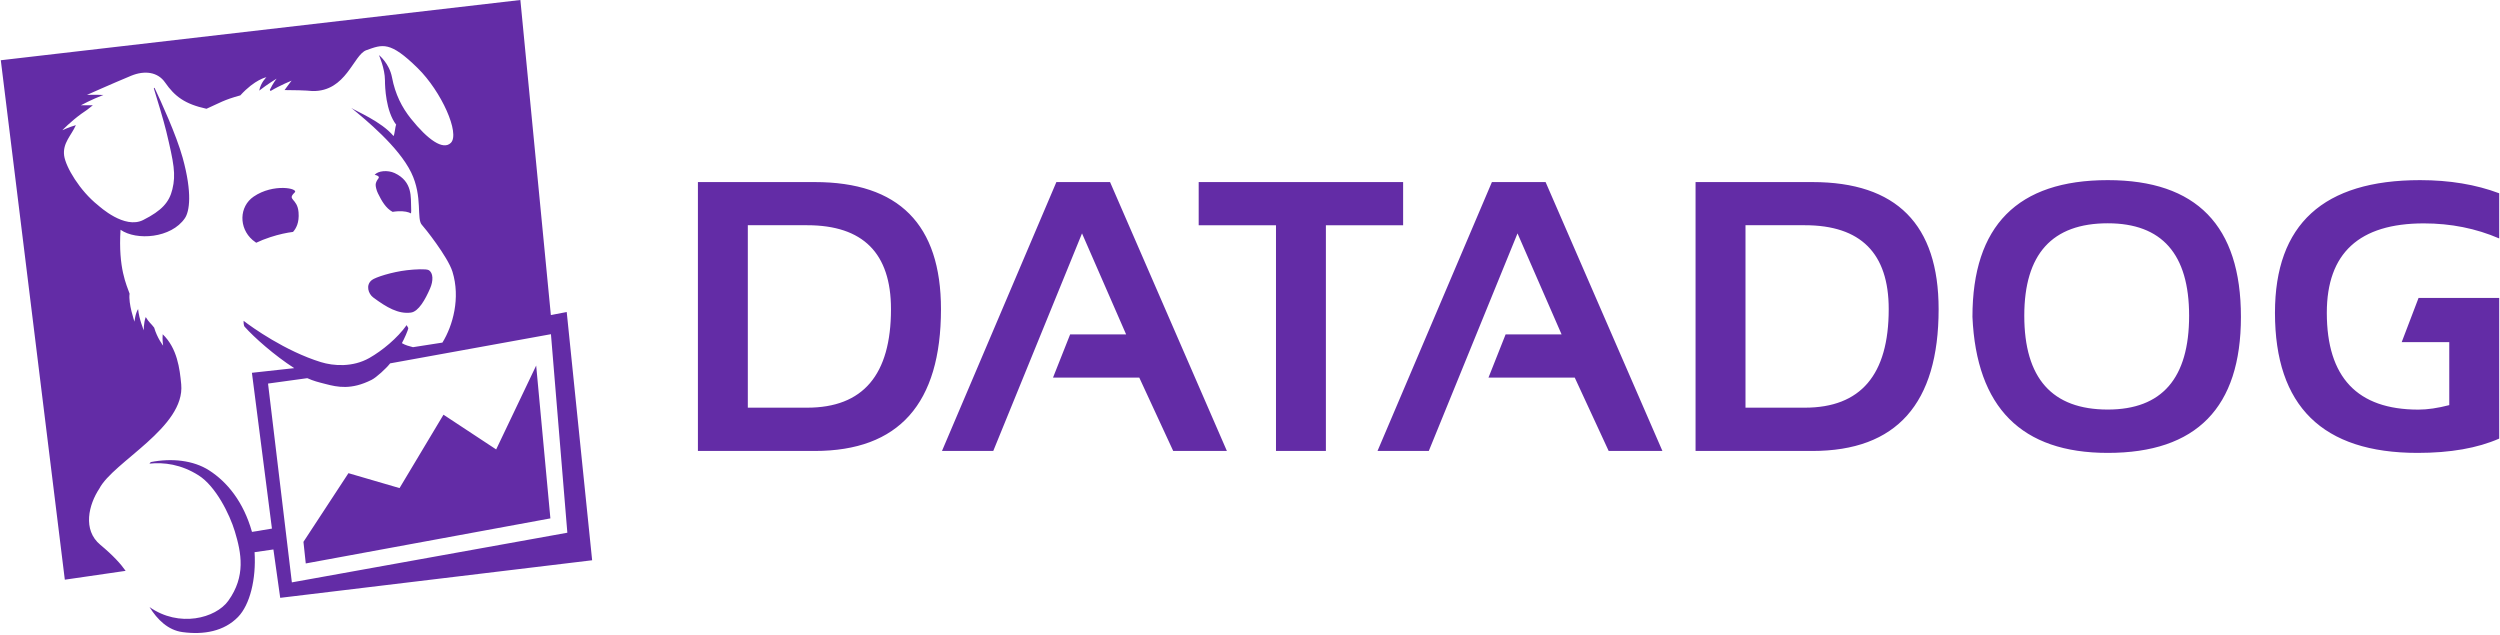
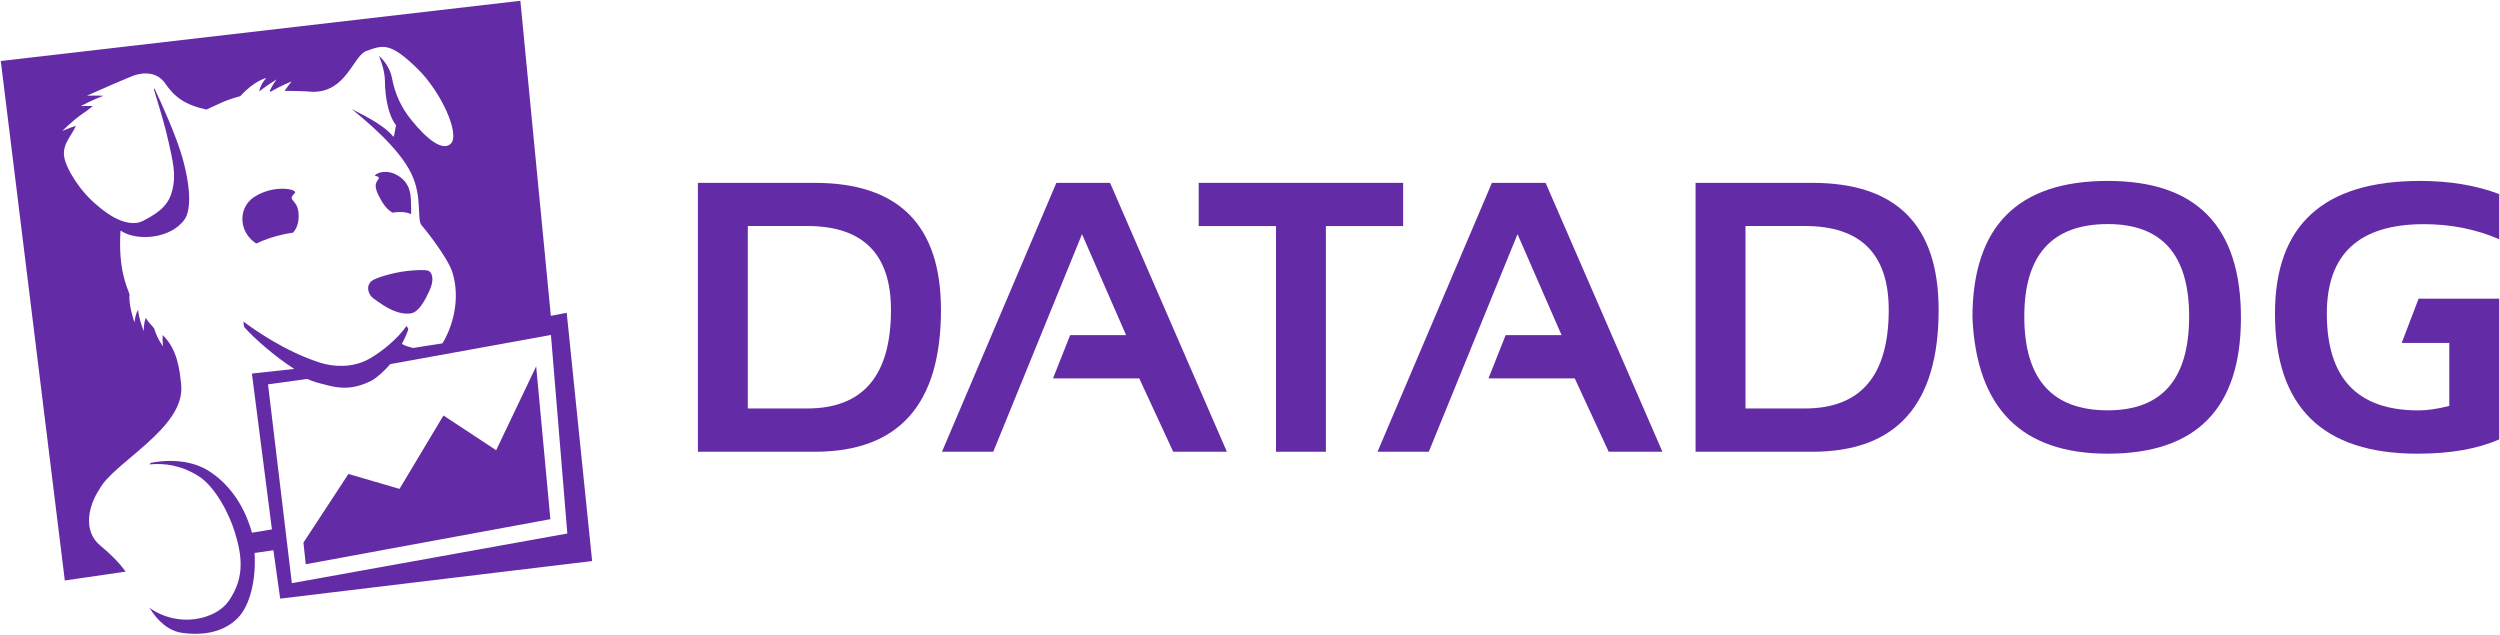
- <svg xmlns="http://www.w3.org/2000/svg" height="635" viewBox=".25 .25 800 203.33" width="2500">
-   <path d="m260.87 144.65h-37.4v-86.1h37.4c26.94 0 40.43 13.57 40.43 40.7-.01 30.26-13.49 45.4-40.43 45.4zm-21.42-13.86h19c17.9 0 26.84-10.51 26.84-31.55 0-17.91-8.95-26.87-26.84-26.87h-19zm78.59 13.86h-16.42l36.63-86.1h17.19l37.41 86.1h-17.19l-10.86-23.48h-27.63l5.49-13.85h17.92l-14.12-32.34zm65.78-86.1h65.46v13.84h-24.73v72.26h-15.98v-72.26h-24.75zm73.68 86.1h-16.42l36.63-86.1h17.19l37.41 86.1h-17.21l-10.86-23.48h-27.63l5.49-13.85h17.92l-14.11-32.34zm122.82 0h-37.4v-86.1h37.4c26.96 0 40.43 13.57 40.43 40.7 0 30.26-13.47 45.4-40.43 45.4zm-21.41-13.86h19c17.89 0 26.86-10.51 26.86-31.55 0-17.91-8.96-26.87-26.86-26.87h-19zm72.67-29.07c0-29.2 14.45-43.79 43.33-43.79 28.44 0 42.64 14.59 42.64 43.79 0 29.03-14.21 43.55-42.64 43.55-27.6 0-42.04-14.52-43.33-43.55zm43.33 29.67c17.36 0 26.05-10.01 26.05-30.05 0-19.72-8.69-29.59-26.05-29.59-17.82 0-26.73 9.87-26.73 29.59 0 20.04 8.91 30.05 26.73 30.05zm109.35-21.58v20.16c-3.69.96-6.99 1.44-9.9 1.44-19.55 0-29.31-10.34-29.31-31.01 0-19.09 10.36-28.62 31.07-28.62 8.65 0 16.69 1.61 24.13 4.82v-14.46c-7.44-2.8-15.89-4.21-25.34-4.21-30.97 0-46.46 14.15-46.46 42.47 0 29.9 15.22 44.87 45.67 44.87 10.47 0 19.17-1.52 26.13-4.58v-45.05h-25.82l-5.4 14.16zm-625.39 34.35-16.87-11.12-14.07 23.5-16.36-4.78-14.41 21.99.74 6.92 78.33-14.43-4.55-48.94zm-73.05-21.09 12.57-1.73c2.03.91 3.45 1.26 5.89 1.88 3.8.99 8.19 1.94 14.7-1.34 1.51-.75 4.67-3.64 5.94-5.28l51.49-9.34 5.25 63.57-88.21 15.9zm95.64-22.91-5.08.97-9.76-100.88-166.37 19.29 20.5 166.33 19.47-2.83c-1.55-2.22-3.98-4.91-8.11-8.35-5.74-4.76-3.71-12.86-.32-17.97 4.47-8.63 27.54-19.61 26.23-33.41-.47-5.02-1.27-11.55-5.93-16.03-.17 1.86.14 3.65.14 3.65s-1.91-2.44-2.87-5.77c-.95-1.28-1.69-1.68-2.7-3.39-.72 1.97-.62 4.26-.62 4.26s-1.56-3.7-1.82-6.82c-.93 1.4-1.16 4.05-1.16 4.05s-2.03-5.83-1.57-8.97c-.93-2.73-3.68-8.15-2.9-20.47 5.08 3.56 16.26 2.71 20.61-3.71 1.45-2.13 2.44-7.93-.72-19.36-2.03-7.33-7.05-18.25-9.01-22.4l-.23.17c1.03 3.34 3.16 10.33 3.98 13.73 2.47 10.29 3.13 13.87 1.97 18.61-.99 4.12-3.35 6.82-9.35 9.84-6 3.03-13.96-4.34-14.47-4.74-5.83-4.64-10.34-12.22-10.84-15.9-.52-4.03 2.32-6.45 3.76-9.74-2.05.59-4.34 1.63-4.34 1.63s2.73-2.83 6.1-5.27c1.4-.92 2.21-1.51 3.68-2.73-2.13-.03-3.86.02-3.86.02s3.55-1.92 7.23-3.31c-2.69-.12-5.27-.02-5.27-.02s7.92-3.54 14.17-6.14c4.3-1.76 8.5-1.24 10.86 2.17 3.1 4.47 6.35 6.9 13.25 8.41 4.24-1.88 5.52-2.84 10.84-4.29 4.68-5.15 8.36-5.82 8.36-5.82s-1.82 1.67-2.31 4.3c2.66-2.09 5.57-3.84 5.57-3.84s-1.13 1.39-2.18 3.6l.24.36c3.1-1.86 6.74-3.32 6.74-3.32s-1.04 1.32-2.26 3.02c2.34-.02 7.08.1 8.91.31 10.86.24 13.11-11.6 17.28-13.08 5.22-1.86 7.55-2.99 16.44 5.74 7.63 7.5 13.59 20.91 10.63 23.92-2.48 2.49-7.38-.97-12.8-7.74-2.87-3.58-5.03-7.81-6.05-13.19-.86-4.54-4.19-7.17-4.19-7.17s1.93 4.31 1.93 8.11c0 2.08.26 9.84 3.59 14.19-.33.64-.48 3.15-.85 3.63-3.87-4.68-12.19-8.03-13.54-9.02 4.59 3.76 15.14 12.4 19.19 20.68 3.83 7.83 1.57 15.01 3.51 16.87.55.53 8.24 10.11 9.72 14.93 2.58 8.39.15 17.21-3.22 22.68l-9.43 1.47c-1.38-.38-2.31-.58-3.55-1.29.68-1.21 2.04-4.22 2.05-4.84l-.53-.93c-2.94 4.16-7.85 8.2-11.94 10.52-5.35 3.03-11.51 2.56-15.52 1.32-11.39-3.51-22.16-11.21-24.75-13.23 0 0-.08 1.61.41 1.98 2.87 3.24 9.45 9.1 15.81 13.18l-13.55 1.49 6.41 49.89c-2.84.41-3.28.61-6.39 1.05-2.74-9.68-7.98-16.01-13.71-19.69-5.05-3.25-12.02-3.98-18.7-2.66l-.43.5c4.64-.48 10.12.19 15.74 3.75 5.52 3.49 9.97 12.51 11.61 17.94 2.1 6.94 3.55 14.36-2.1 22.23-4.02 5.59-15.74 8.68-25.22 2 2.53 4.07 5.95 7.4 10.55 8.02 6.84.93 13.33-.26 17.79-4.84 3.81-3.92 5.84-12.12 5.3-20.75l6.03-.87 2.18 15.49 99.88-12.03zm-60.77-42.08c-.28.64-.72 1.05-.06 3.12l.04.12.1.27.27.62c1.19 2.42 2.49 4.71 4.66 5.88.56-.09 1.15-.16 1.75-.19 2.04-.09 3.33.23 4.15.68.07-.41.09-1 .04-1.88-.16-3.07.61-8.29-5.29-11.04-2.23-1.03-5.35-.72-6.39.58.19.02.36.06.49.11 1.59.54.53 1.08.24 1.73m16.54 28.65c-.77-.43-4.39-.26-6.93.04-4.84.57-10.07 2.25-11.22 3.14-2.08 1.61-1.14 4.42.4 5.57 4.32 3.22 8.1 5.39 12.09 4.86 2.45-.32 4.61-4.2 6.14-7.73 1.06-2.42 1.06-5.03-.48-5.88m-42.87-24.85c1.37-1.3-6.8-3-13.14 1.32-4.67 3.19-4.82 10.03-.35 13.9.45.38.82.66 1.16.88 1.31-.62 2.8-1.24 4.51-1.79 2.9-.94 5.3-1.43 7.28-1.68.95-1.06 2.05-2.92 1.77-6.29-.37-4.59-3.84-3.86-1.23-6.34" fill="#632ca6" />
+ <svg xmlns="http://www.w3.org/2000/svg" version="1.1" id="Layer_1" x="0px" y="0px" viewBox="0 0 800.5 203.19" style="enable-background:new 0 0 800.5 203.19;" xml:space="preserve">
+   <style type="text/css">
+ 	.st0{fill-rule:evenodd;clip-rule:evenodd;fill:#632CA6;}
+ </style>
+   <g>
+     <g>
+       <path class="st0" d="M260.87,144.65h-37.4v-86.1h37.4c26.94,0,40.43,13.57,40.43,40.7C301.29,129.51,287.81,144.65,260.87,144.65z     M239.45,130.79h19c17.9,0,26.84-10.51,26.84-31.55c0-17.91-8.95-26.87-26.84-26.87h-19L239.45,130.79L239.45,130.79z" />
+       <polygon class="st0" points="318.04,144.65 301.62,144.65 338.25,58.55 355.44,58.55 392.85,144.65 375.66,144.65 364.8,121.17     337.17,121.17 342.66,107.32 360.58,107.32 346.46,74.98   " />
+       <polygon class="st0" points="383.82,58.55 449.28,58.55 449.28,72.39 424.55,72.39 424.55,144.65 408.57,144.65 408.57,72.39     383.82,72.39   " />
+       <polygon class="st0" points="457.5,144.65 441.08,144.65 477.71,58.55 494.9,58.55 532.31,144.65 515.1,144.65 504.24,121.17     476.61,121.17 482.1,107.32 500.02,107.32 485.91,74.98   " />
+       <path class="st0" d="M580.32,144.65h-37.4v-86.1h37.4c26.96,0,40.43,13.57,40.43,40.7C620.75,129.51,607.28,144.65,580.32,144.65z     M558.91,130.79h19c17.89,0,26.86-10.51,26.86-31.55c0-17.91-8.96-26.87-26.86-26.87h-19V130.79z" />
+       <path class="st0" d="M631.58,101.72c0-29.2,14.45-43.79,43.33-43.79c28.44,0,42.64,14.59,42.64,43.79    c0,29.03-14.21,43.55-42.64,43.55C647.31,145.27,632.87,130.75,631.58,101.72z M674.91,131.39c17.36,0,26.05-10.01,26.05-30.05    c0-19.72-8.69-29.59-26.05-29.59c-17.82,0-26.73,9.87-26.73,29.59C648.18,121.38,657.09,131.39,674.91,131.39z" />
+       <path class="st0" d="M784.26,109.81v20.16c-3.69,0.96-6.99,1.44-9.9,1.44c-19.55,0-29.31-10.34-29.31-31.01    c0-19.09,10.36-28.62,31.07-28.62c8.65,0,16.69,1.61,24.13,4.82V62.14c-7.44-2.8-15.89-4.21-25.34-4.21    c-30.97,0-46.46,14.15-46.46,42.47c0,29.9,15.22,44.87,45.67,44.87c10.47,0,19.17-1.52,26.13-4.58V95.64h-25.82l-5.4,14.16    L784.26,109.81L784.26,109.81z" />
+     </g>
+     <g>
+       <g>
+         <path class="st0" d="M158.87,144.16L142,133.04l-14.07,23.5l-16.36-4.78l-14.41,21.99l0.74,6.92l78.33-14.43l-4.55-48.94     L158.87,144.16z M85.82,123.07l12.57-1.73c2.03,0.91,3.45,1.26,5.89,1.88c3.8,0.99,8.19,1.94,14.7-1.34     c1.51-0.75,4.67-3.64,5.94-5.28l51.49-9.34l5.25,63.57l-88.21,15.9L85.82,123.07z M181.46,100.16l-5.08,0.97L166.62,0.25     L0.25,19.54l20.5,166.33l19.47-2.83c-1.55-2.22-3.98-4.91-8.11-8.35c-5.74-4.76-3.71-12.86-0.32-17.97     c4.47-8.63,27.54-19.61,26.23-33.41c-0.47-5.02-1.27-11.55-5.93-16.03c-0.17,1.86,0.14,3.65,0.14,3.65s-1.91-2.44-2.87-5.77     c-0.95-1.28-1.69-1.68-2.7-3.39c-0.72,1.97-0.62,4.26-0.62,4.26s-1.56-3.7-1.82-6.82c-0.93,1.4-1.16,4.05-1.16,4.05     s-2.03-5.83-1.57-8.97c-0.93-2.73-3.68-8.15-2.9-20.47c5.08,3.56,16.26,2.71,20.61-3.71c1.45-2.13,2.44-7.93-0.72-19.36     c-2.03-7.33-7.05-18.25-9.01-22.4l-0.23,0.17c1.03,3.34,3.16,10.33,3.98,13.73c2.47,10.29,3.13,13.87,1.97,18.61     c-0.99,4.12-3.35,6.82-9.35,9.84c-6,3.03-13.96-4.34-14.47-4.74c-5.83-4.64-10.34-12.22-10.84-15.9     c-0.52-4.03,2.32-6.45,3.76-9.74c-2.05,0.59-4.34,1.63-4.34,1.63s2.73-2.83,6.1-5.27c1.4-0.92,2.21-1.51,3.68-2.73     c-2.13-0.03-3.86,0.02-3.86,0.02s3.55-1.92,7.23-3.31c-2.69-0.12-5.27-0.02-5.27-0.02S35.75,27.1,42,24.5     c4.3-1.76,8.5-1.24,10.86,2.17c3.1,4.47,6.35,6.9,13.25,8.41c4.24-1.88,5.52-2.84,10.84-4.29c4.68-5.15,8.36-5.82,8.36-5.82     s-1.82,1.67-2.31,4.3c2.66-2.09,5.57-3.84,5.57-3.84s-1.13,1.39-2.18,3.6l0.24,0.36c3.1-1.86,6.74-3.32,6.74-3.32     s-1.04,1.32-2.26,3.02c2.34-0.02,7.08,0.1,8.91,0.31c10.86,0.24,13.11-11.6,17.28-13.08c5.22-1.86,7.55-2.99,16.44,5.74     c7.63,7.5,13.59,20.91,10.63,23.92c-2.48,2.49-7.38-0.97-12.8-7.74c-2.87-3.58-5.03-7.81-6.05-13.19     c-0.86-4.54-4.19-7.17-4.19-7.17s1.93,4.31,1.93,8.11c0,2.08,0.26,9.84,3.59,14.19c-0.33,0.64-0.48,3.15-0.85,3.63     c-3.87-4.68-12.19-8.03-13.54-9.02c4.59,3.76,15.14,12.4,19.19,20.68c3.83,7.83,1.57,15.01,3.51,16.87     c0.55,0.53,8.24,10.11,9.72,14.93c2.58,8.39,0.15,17.21-3.22,22.68l-9.43,1.47c-1.38-0.38-2.31-0.58-3.55-1.29     c0.68-1.21,2.04-4.22,2.05-4.84l-0.53-0.93c-2.94,4.16-7.85,8.2-11.94,10.52c-5.35,3.03-11.51,2.56-15.52,1.32     c-11.39-3.51-22.16-11.21-24.75-13.23c0,0-0.08,1.61,0.41,1.98c2.87,3.24,9.45,9.1,15.81,13.18l-13.55,1.49l6.41,49.89     c-2.84,0.41-3.28,0.61-6.39,1.05c-2.74-9.68-7.98-16.01-13.71-19.69c-5.05-3.25-12.02-3.98-18.7-2.66l-0.43,0.5     c4.64-0.48,10.12,0.19,15.74,3.75c5.52,3.49,9.97,12.51,11.61,17.94c2.1,6.94,3.55,14.36-2.1,22.23     c-4.02,5.59-15.74,8.68-25.22,2c2.53,4.07,5.95,7.4,10.55,8.02c6.84,0.93,13.33-0.26,17.79-4.84c3.81-3.92,5.84-12.12,5.3-20.75     l6.03-0.87l2.18,15.49l99.88-12.03L181.46,100.16z M120.69,58.08c-0.28,0.64-0.72,1.05-0.06,3.12l0.04,0.12l0.1,0.27l0.27,0.62     c1.19,2.42,2.49,4.71,4.66,5.88c0.56-0.09,1.15-0.16,1.75-0.19c2.04-0.09,3.33,0.23,4.15,0.68c0.07-0.41,0.09-1,0.04-1.88     c-0.16-3.07,0.61-8.29-5.29-11.04c-2.23-1.03-5.35-0.72-6.39,0.58c0.19,0.02,0.36,0.06,0.49,0.11     C122.04,56.89,120.98,57.43,120.69,58.08 M137.23,86.73c-0.77-0.43-4.39-0.26-6.93,0.04c-4.84,0.57-10.07,2.25-11.22,3.14     c-2.08,1.61-1.14,4.42,0.4,5.57c4.32,3.22,8.1,5.39,12.09,4.86c2.45-0.32,4.61-4.2,6.14-7.73     C138.77,90.19,138.77,87.58,137.23,86.73 M94.36,61.88c1.37-1.3-6.8-3-13.14,1.32c-4.67,3.19-4.82,10.03-0.35,13.9     c0.45,0.38,0.82,0.66,1.16,0.88c1.31-0.62,2.8-1.24,4.51-1.79c2.9-0.94,5.3-1.43,7.28-1.68c0.95-1.06,2.05-2.92,1.77-6.29     C95.22,63.63,91.75,64.36,94.36,61.88" />
+       </g>
+     </g>
+   </g>
</svg>
